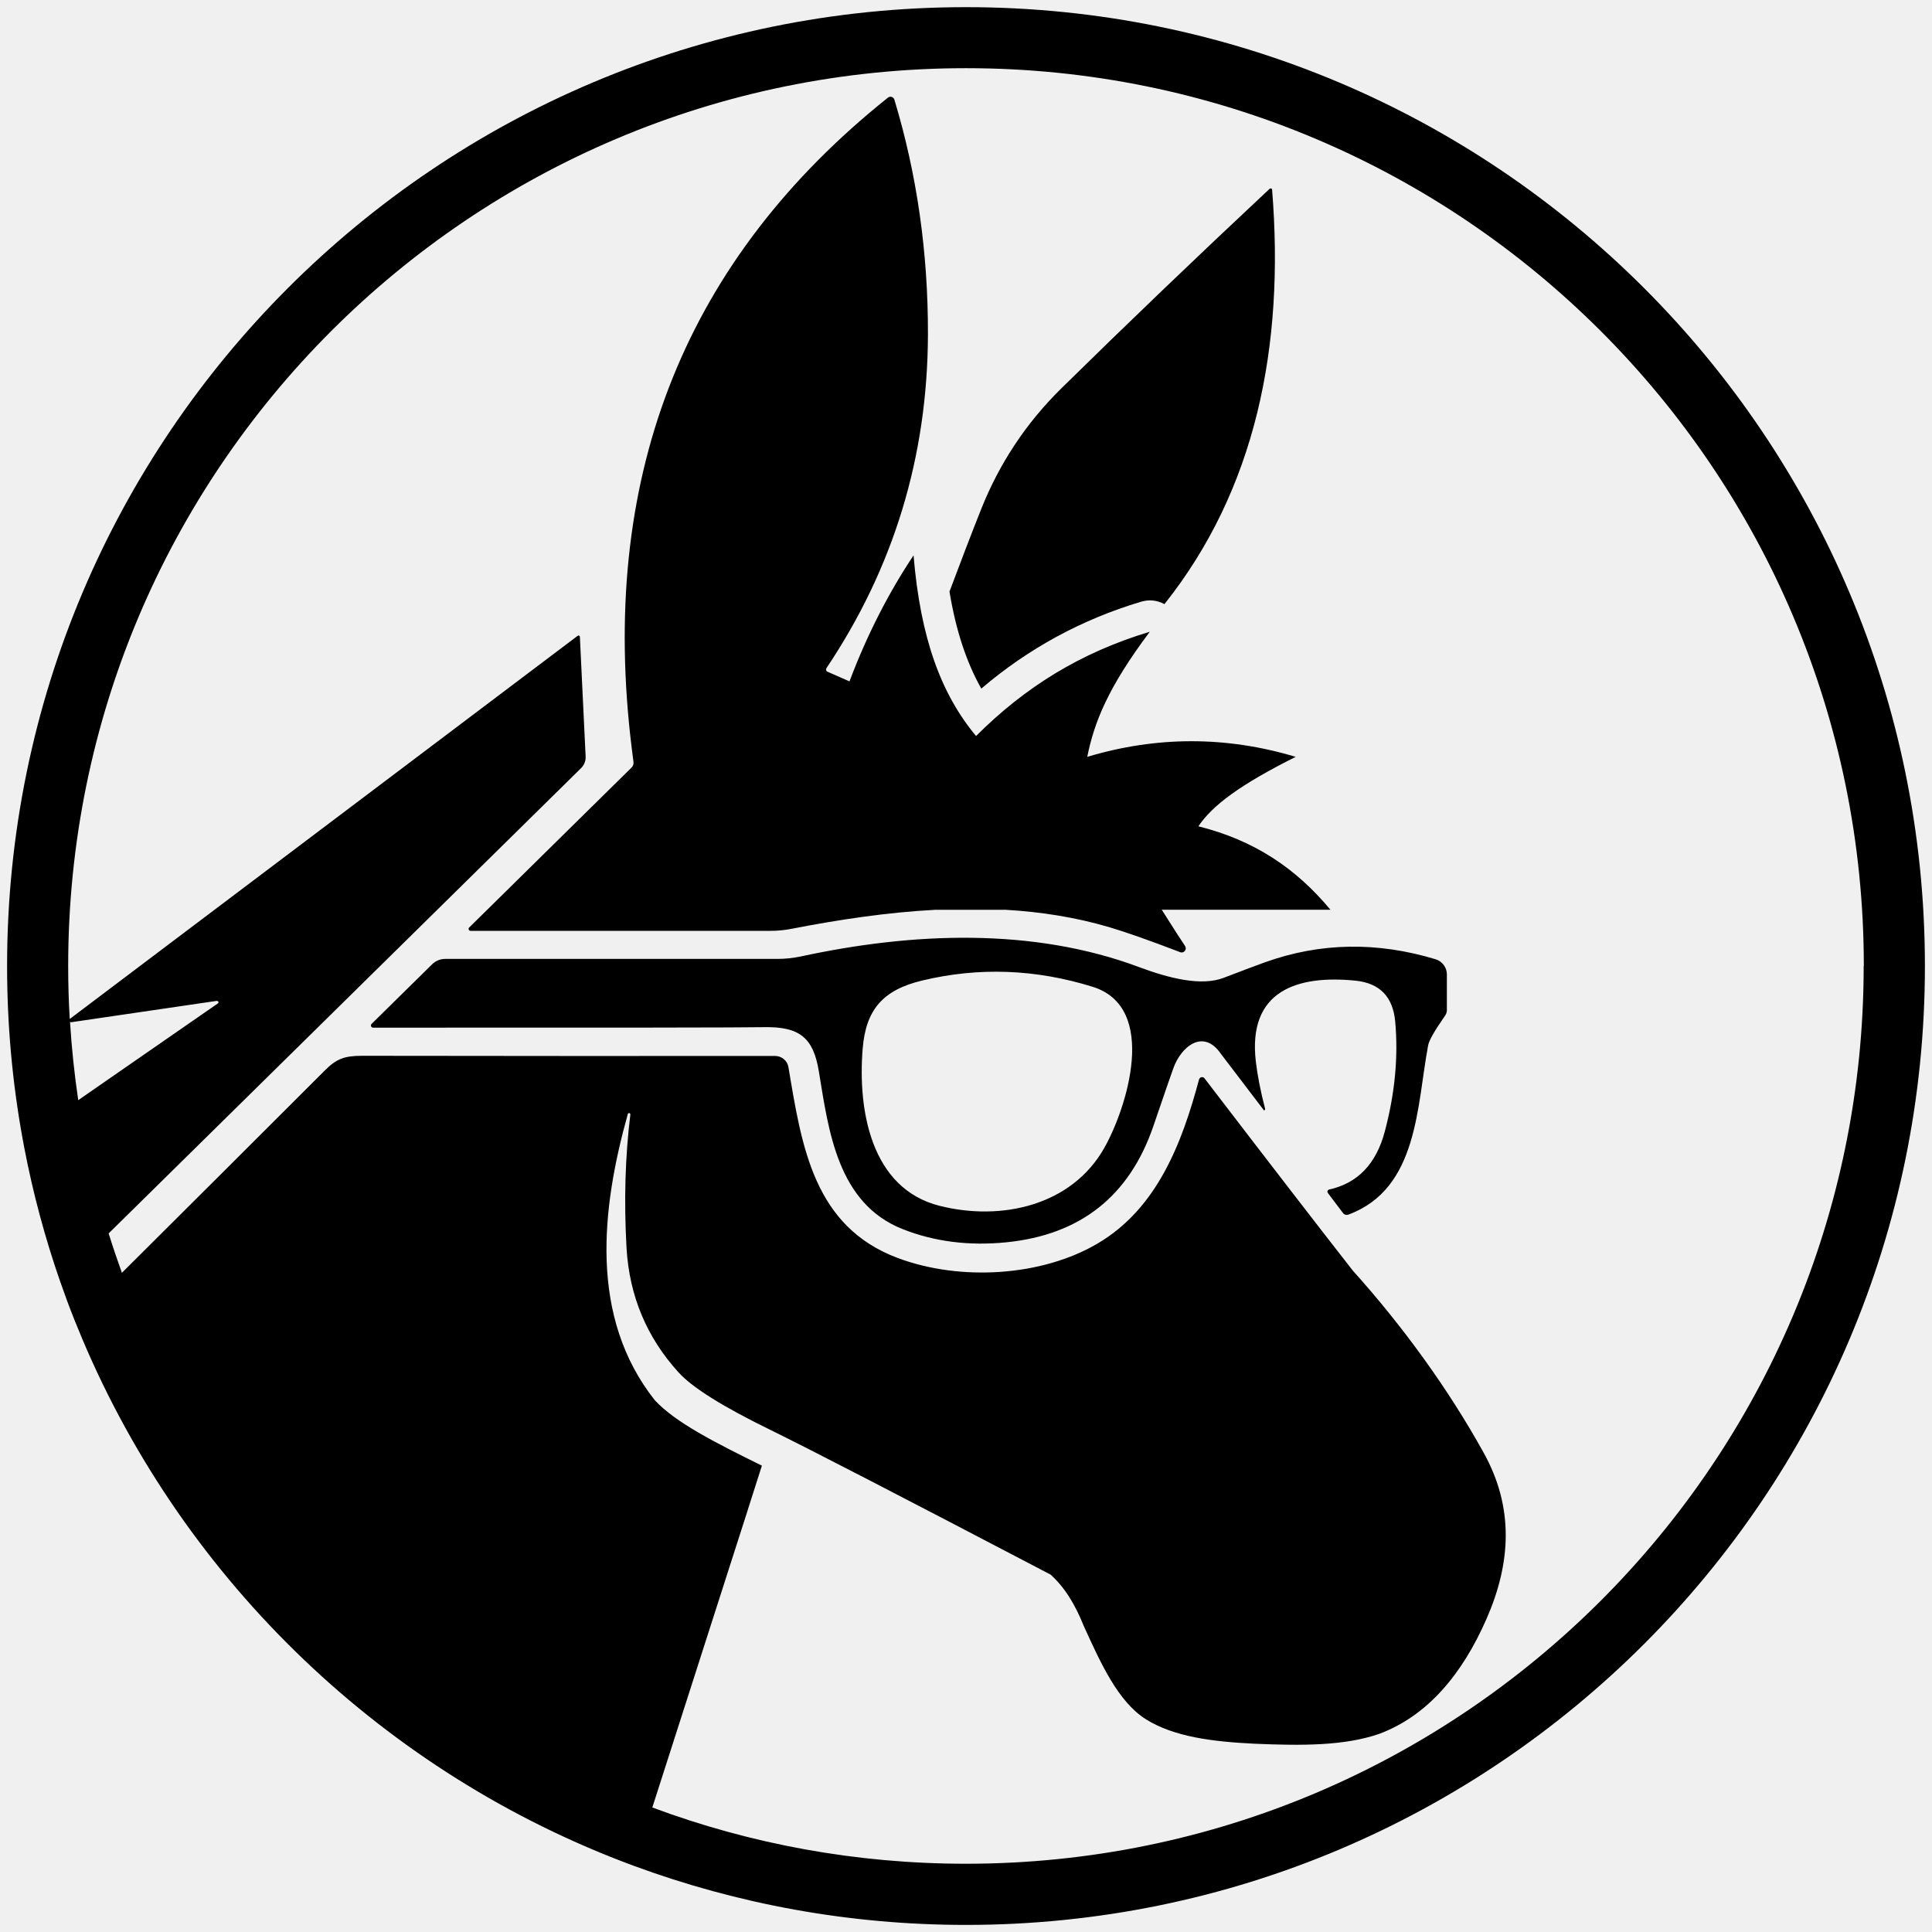
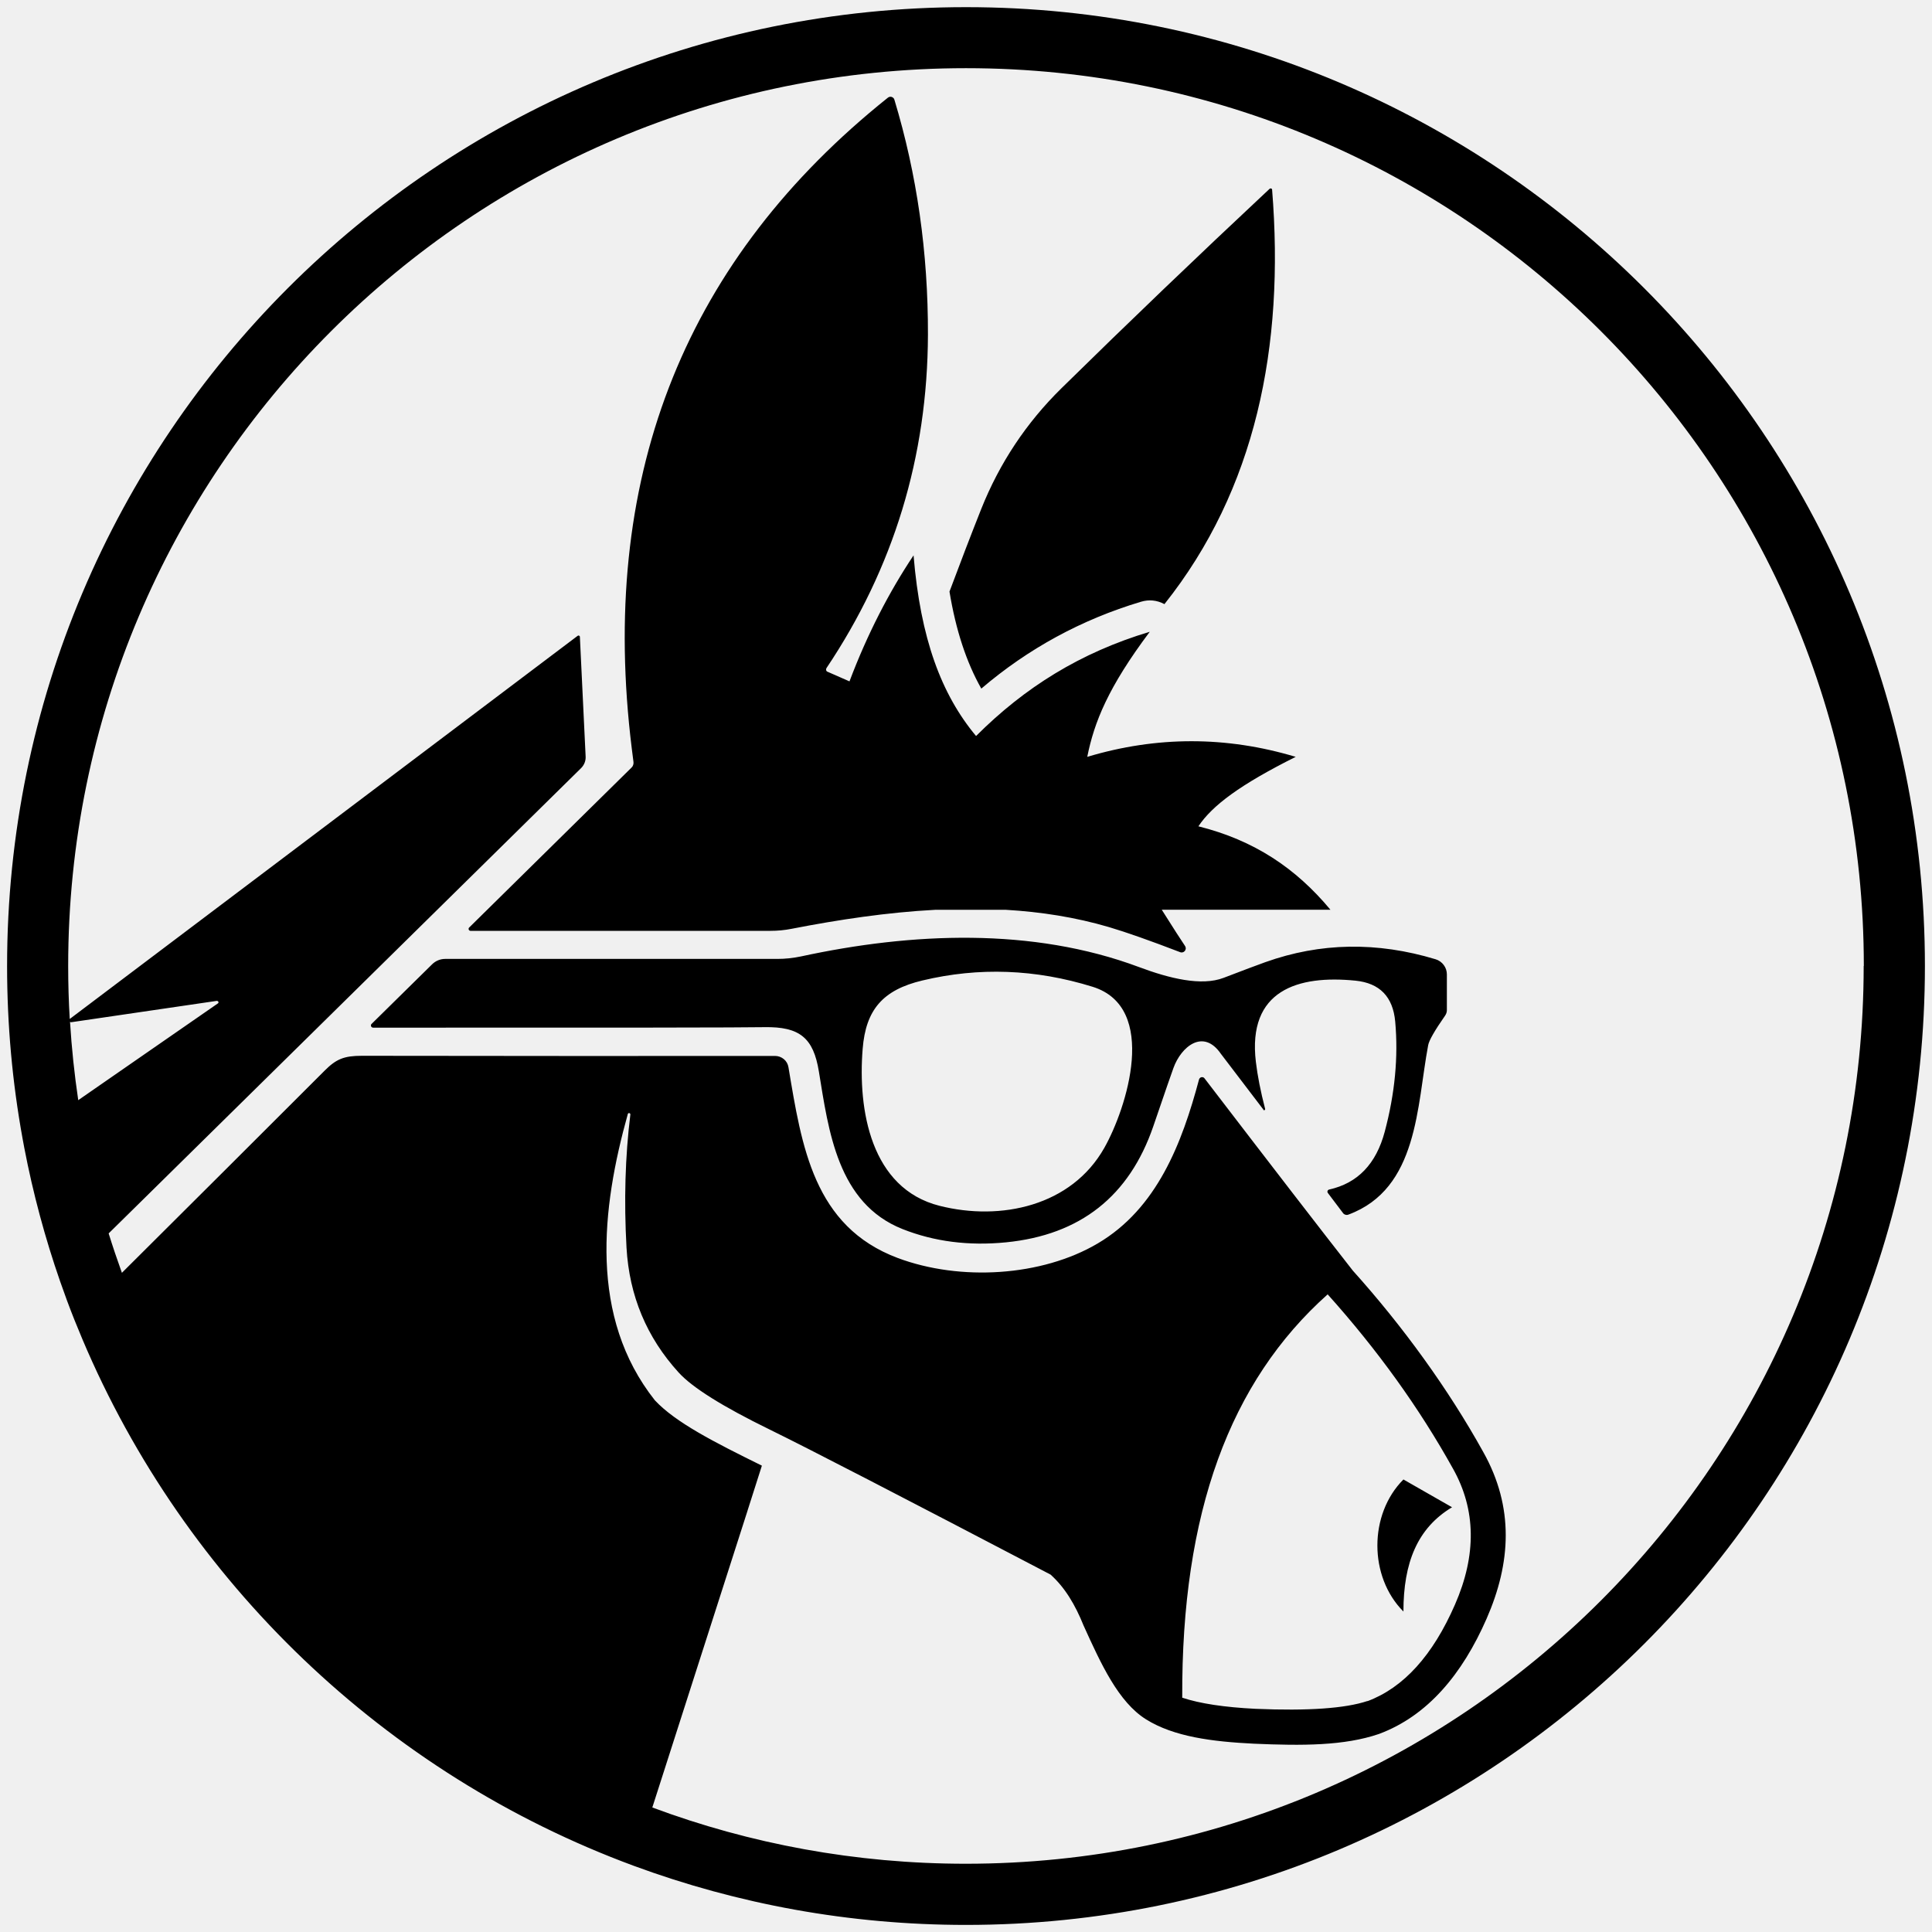
<svg xmlns="http://www.w3.org/2000/svg" viewBox="0 0 272.6 272.6" width="272.6" height="272.6">
  <style>@media(prefers-color-scheme:dark){path{fill:#fff}}</style>
-   <path d="m271.6 136.3c0 74.72-60.58 135.3-135.3 135.3c-16.48 0-32.27-2.95-46.88-8.34c-35.06-12.95-63.29-40.01-77.79-74.29c-.38-.9-.75-1.81-1.12-2.72c-.72-1.8-1.39-3.62-2.03-5.46c-2.12-6.1-3.82-12.4-5.06-18.87c-.08-.41-.16-.83-.23-1.24c-1.44-7.91-2.19-16.05-2.19-24.37c0-74.72 60.58-135.3 135.3-135.3c74.72 0 135.3 60.58 135.3 135.3zm-8.62 0c0-69.96-56.71-126.68-126.68-126.68c-69.96 0-126.68 56.71-126.68 126.68c0 2.51.07 5 .22 7.47c.01 0 .01-.01.02-.01l71.65-54.05c.03-.02.06-.03.1-.04c.04 0 .07 0 .1.02c.03.02.06.04.08.07c.02.03.03.06.03.1l.81 16.87c.02.3-.03.6-.14.89c-.11.28-.28.54-.49.75l-62.92 61.97l-3.75 3.69c.58 1.87 1.21 3.72 1.87 5.56c9.76-9.71 19.3-19.22 28.61-28.53h0c1.64-1.65 2.77-2.09 5.24-2.09c21.39.03 40.82.04 58.31.02c.45 0 .89.16 1.24.45c.35.29.58.7.65 1.15c1.87 11.18 3.56 22.46 15.42 26.91c8.81 3.3 20.31 2.61 28.21-2.05c8.37-4.93 11.89-14.12 14.3-23.14c.02-.08.07-.15.13-.21c.06-.06.14-.1.22-.11c.08-.02.17-.01.24.02c.08.03.14.08.19.15c9.5 12.4 16.47 21.44 20.92 27.12c7.12 7.92 13.49 16.74 18.39 25.57c4.41 7.84 3.92 15.69.49 23.53c-3.43 7.84-8.33 13.73-15.2 16.28c-4.9 1.67-10.78 1.67-17.65 1.37c-5.88-.29-11.28-.98-15.2-3.43c-3.92-2.45-6.37-7.84-8.82-13.24c-1.18-2.94-2.65-5.39-4.66-7.19c-20.91-10.94-34.12-17.77-39.64-20.47c-6.63-3.24-10.91-5.92-12.84-8.05c-4.51-4.95-6.96-10.82-7.35-17.6c-.37-6.62-.19-12.87.54-18.78c.01-.04 0-.09-.03-.13c-.02-.04-.06-.07-.1-.08c-.04-.01-.09-.01-.13.01c-.04.02-.07.05-.09.09c-3.74 13.36-5.5 28.66 3.81 40.42c2.94 3.14 8.33 5.88 15.1 9.22l-2.01 6.3v.01l-13.45 41.92c13.77 5.13 28.68 7.94 44.24 7.94c69.96 0 126.68-56.71 126.68-126.68zm-146.37-42.01c-.03.04-.04.09-.05.14c-.01.05 0 .1.01.14c.01.05.04.09.07.13c.03.04.07.07.12.08c1.05.46 2.09.91 3.1 1.36c2.52-6.68 5.59-12.61 9.04-17.78c.98 11.77 3.92 19.61 8.82 25.49c6.86-6.86 14.71-11.77 24.51-14.71c-5.88 7.84-7.84 12.75-8.82 17.65q14.71-4.41 29.41 0c-7.84 3.92-11.77 6.86-13.73 9.8c7.84 1.96 13.73 5.88 18.63 11.77h-23.8c1.63 2.59 2.73 4.29 3.29 5.12c.07.1.1.22.1.35c-.01.12-.05.24-.13.34c-.08.1-.18.17-.3.2c-.12.03-.24.03-.36-.02c-4.27-1.64-7.62-2.82-10.05-3.54c-4.72-1.39-9.61-2.15-14.56-2.44h-9.93c-6.82.36-13.65 1.39-20.28 2.68c-1 .2-2.01.29-3.02.29h-42.29c-.05 0-.11-.02-.15-.05c-.05-.03-.08-.07-.1-.12c-.02-.05-.03-.1-.02-.16c.01-.05.04-.1.08-.14l22.91-22.57c.11-.1.19-.23.23-.37c.05-.14.06-.29.04-.44c-.16-1.22-.31-2.44-.45-3.68q-6.18-56.04 36.35-90.03c.08-.06.16-.1.26-.12c.09-.02.19-.01.28.02c.09.03.18.08.24.15c.07.07.12.15.14.25c3.18 10.52 4.76 21.57 4.73 33.15c-.06 17.22-4.84 32.91-14.34 47.07zm61.65 62.27c-3.88-5.08-5.88-7.7-5.99-7.86c-2.49-3.63-5.61-1.03-6.7 1.99c-.21.56-1.16 3.3-2.84 8.22c-3.39 9.88-10.31 15.34-20.78 16.38c-5.27.52-10.13-.1-14.6-1.87c-9.19-3.64-10.44-13.89-11.81-22.24c-.77-4.73-2.69-6.34-7.71-6.25c-2.73.06-21.12.08-55.17.07c-.06 0-.13-.02-.18-.05c-.05-.03-.09-.08-.12-.14c-.02-.06-.03-.12-.02-.18c.01-.06.04-.12.09-.16l8.55-8.42c.49-.48 1.15-.75 1.83-.75h46.87c1.12 0 2.24-.12 3.33-.35c15.62-3.38 32.64-4.13 47.7 1.5c4.3 1.61 8.81 2.72 11.94 1.52q4.15-1.59 5.88-2.21q11.65-4.16 24.03-.41c.46.14.86.42 1.15.81c.29.39.44.85.44 1.33v5.04c0 .27-.09.54-.25.77c-1.47 2.11-2.27 3.5-2.39 4.18c-1.61 8.5-1.37 20.25-11.26 23.9c-.14.05-.28.06-.42.01c-.14-.04-.26-.12-.34-.24l-2.13-2.82c-.03-.04-.05-.09-.06-.14c-.01-.05 0-.1.01-.15c.02-.05.05-.09.09-.13c.04-.03.09-.06.14-.07c4.02-.89 6.63-3.61 7.84-8.15c1.44-5.39 1.93-10.58 1.48-15.55c-.32-3.5-2.18-5.42-5.59-5.77c-8.14-.82-15.28 1.34-14.07 11.46c.23 1.94.66 4.14 1.3 6.61c.01.04.02.07 0 .11c-.01.04-.04.06-.07.08c-.03.02-.07.02-.11.01c-.04-.01-.07-.04-.08-.07zm.9-129.93c.03-.02.06-.04.1-.04c.03-.01.07-.01.1.01c.04.01.07.03.09.06c.02.03.04.06.04.1c1.79 22.17-2.34 42.34-15.19 58.48q-1.6-.85-3.33-.33q-12.57 3.77-22.51 12.25q-3.16-5.58-4.49-13.69c1.54-4.12 3.03-8 4.47-11.63c2.59-6.5 6.37-12.19 11.35-17.08c9.34-9.18 19.13-18.56 29.37-28.14zm-23.35 135.34c3.15-5.56 7.73-19.83-1.65-22.74c-8.05-2.5-16.05-2.79-24-.89c-5.61 1.33-8 4.14-8.44 9.64c-.7 8.6 1.13 19.71 10.86 22.16c8.65 2.18 18.6.02 23.23-8.17zm-136.72-12.32h0l11.65-8.07c.04-.02.07-.06.08-.1c.01-.04.01-.09-.01-.13c-.02-.04-.05-.08-.09-.1c-.04-.02-.09-.03-.13-.03l-20.52 3.01c-.06.01-.12 0-.17-.04c-.01 0-.02-.01-.02-.01c.23 3.73.62 7.41 1.16 11.05z" />
+   <path d="m271.6 136.3c0 74.72-60.58 135.3-135.3 135.3c-16.48 0-32.27-2.95-46.88-8.34c-35.06-12.95-63.29-40.01-77.79-74.29c-.38-.9-.75-1.81-1.12-2.72c-.72-1.8-1.39-3.62-2.03-5.46c-2.12-6.1-3.82-12.4-5.06-18.87c-.08-.41-.16-.83-.23-1.24c-1.44-7.91-2.19-16.05-2.19-24.37c0-74.72 60.58-135.3 135.3-135.3c74.72 0 135.3 60.58 135.3 135.3zm-8.62 0c0-69.96-56.71-126.68-126.68-126.68c-69.96 0-126.68 56.71-126.68 126.68c0 2.51.07 5 .22 7.47c.01 0 .01-.01.02-.01l71.65-54.05c.03-.02.06-.03.1-.04c.04 0 .07 0 .1.02c.03.02.06.04.08.07c.02.03.03.06.03.1l.81 16.87c.02.3-.03.6-.14.89c-.11.28-.28.54-.49.75l-62.92 61.97l-3.75 3.69c.58 1.87 1.21 3.72 1.87 5.56c9.76-9.71 19.3-19.22 28.61-28.53h0c1.64-1.65 2.77-2.09 5.24-2.09c21.39.03 40.82.04 58.31.02c.45 0 .89.16 1.24.45c.35.29.58.7.65 1.15c1.87 11.18 3.56 22.46 15.42 26.91c8.81 3.3 20.31 2.61 28.21-2.05c8.37-4.93 11.89-14.12 14.3-23.14c.02-.08.07-.15.13-.21c.06-.06.14-.1.22-.11c.08-.02.17-.01.24.02c.08.03.14.08.19.15c9.5 12.4 16.47 21.44 20.92 27.12c7.12 7.92 13.49 16.74 18.39 25.57c4.41 7.84 3.92 15.69.49 23.53c-3.43 7.84-8.33 13.73-15.2 16.28c-4.9 1.67-10.78 1.67-17.65 1.37c-5.88-.29-11.28-.98-15.2-3.43c-3.92-2.45-6.37-7.84-8.82-13.24c-1.18-2.94-2.65-5.39-4.66-7.19c-20.91-10.94-34.12-17.77-39.64-20.47c-6.63-3.24-10.91-5.92-12.84-8.05c-4.51-4.95-6.96-10.82-7.35-17.6c-.37-6.62-.19-12.87.54-18.78c.01-.04 0-.09-.03-.13c-.02-.04-.06-.07-.1-.08c-.04-.01-.09-.01-.13.01c-.04.02-.07.05-.09.09c-3.74 13.36-5.5 28.66 3.81 40.42c2.94 3.14 8.33 5.88 15.1 9.22l-2.01 6.3v.01l-13.45 41.92c13.77 5.13 28.68 7.94 44.24 7.94c69.96 0 126.68-56.71 126.68-126.68zm-146.37-42.01c-.03.04-.04.09-.05.14c-.01.05 0 .1.01.14c.01.05.04.09.07.13c.03.04.07.07.12.08c1.05.46 2.09.91 3.1 1.36c2.52-6.68 5.59-12.61 9.04-17.78c.98 11.77 3.92 19.61 8.82 25.49c6.86-6.86 14.71-11.77 24.51-14.71c-5.88 7.84-7.84 12.75-8.82 17.65q14.71-4.41 29.41 0c-7.84 3.92-11.77 6.86-13.73 9.8c7.84 1.96 13.73 5.88 18.63 11.77h-23.8c1.63 2.59 2.73 4.29 3.29 5.12c.07.1.1.22.1.35c-.01.12-.05.24-.13.34c-.08.1-.18.17-.3.2c-.12.03-.24.03-.36-.02c-4.27-1.64-7.62-2.82-10.05-3.54c-4.72-1.39-9.61-2.15-14.56-2.44h-9.93c-6.82.36-13.65 1.39-20.28 2.68c-1 .2-2.01.29-3.02.29h-42.29c-.05 0-.11-.02-.15-.05c-.05-.03-.08-.07-.1-.12c-.02-.05-.03-.1-.02-.16c.01-.05.04-.1.08-.14l22.91-22.57c.11-.1.19-.23.23-.37c.05-.14.06-.29.04-.44c-.16-1.22-.31-2.44-.45-3.68q-6.18-56.04 36.35-90.03c.08-.06.16-.1.26-.12c.09-.02.19-.01.28.02c.09.03.18.08.24.15c.07.07.12.15.14.25c3.18 10.52 4.76 21.57 4.73 33.15c-.06 17.22-4.84 32.91-14.34 47.07zm61.65 62.27c-3.88-5.08-5.88-7.7-5.99-7.86c-2.49-3.63-5.61-1.03-6.7 1.99c-.21.56-1.16 3.3-2.84 8.22c-3.39 9.88-10.31 15.34-20.78 16.38c-5.27.52-10.13-.1-14.6-1.87c-9.19-3.64-10.44-13.89-11.81-22.24c-.77-4.73-2.69-6.34-7.71-6.25c-2.73.06-21.12.08-55.17.07c-.06 0-.13-.02-.18-.05c-.05-.03-.09-.08-.12-.14c-.02-.06-.03-.12-.02-.18c.01-.06.04-.12.09-.16l8.55-8.42c.49-.48 1.15-.75 1.83-.75h46.87c1.12 0 2.24-.12 3.33-.35c15.62-3.38 32.64-4.13 47.7 1.5c4.3 1.61 8.81 2.72 11.94 1.52q4.15-1.59 5.88-2.21q11.65-4.16 24.03-.41c.46.14.86.42 1.15.81c.29.39.44.85.44 1.33v5.04c0 .27-.09.54-.25.77c-1.47 2.11-2.27 3.5-2.39 4.18c-1.61 8.5-1.37 20.25-11.26 23.9c-.14.05-.28.06-.42.01c-.14-.04-.26-.12-.34-.24l-2.13-2.82c-.03-.04-.05-.09-.06-.14c-.01-.05 0-.1.01-.15c.02-.05.05-.09.09-.13c.04-.03.09-.06.14-.07c4.02-.89 6.63-3.61 7.84-8.15c1.44-5.39 1.93-10.58 1.48-15.55c-.32-3.5-2.18-5.42-5.59-5.77c-8.14-.82-15.28 1.34-14.07 11.46c.23 1.94.66 4.14 1.3 6.61c.01.04.02.07 0 .11c-.01.04-.04.06-.07.08c-.03.02-.07.02-.11.01c-.04-.01-.07-.04-.08-.07zm14.69 83.46v.01q7.65-2.87 12.34-13.62q4.6-10.51-.28-19.19q-7.13-12.83-17.68-24.59c-13.8 12.31-20.64 30.83-20.52 56.91q3.72 1.24 10.34 1.57q11.09.47 15.79-1.1zm-13.79-213.39c.03-.02.06-.04.1-.04c.03-.01.07-.01.1.01c.04.01.07.03.09.06c.02.03.04.06.04.1c1.79 22.17-2.34 42.34-15.19 58.48q-1.6-.85-3.33-.33q-12.57 3.77-22.51 12.25q-3.16-5.58-4.49-13.69c1.54-4.12 3.03-8 4.47-11.63c2.59-6.5 6.37-12.19 11.35-17.08c9.34-9.18 19.13-18.56 29.37-28.14zm-23.35 135.34c3.15-5.56 7.73-19.83-1.65-22.74c-8.05-2.5-16.05-2.79-24-.89c-5.61 1.33-8 4.14-8.44 9.64c-.7 8.6 1.13 19.71 10.86 22.16c8.65 2.18 18.6.02 23.23-8.17zm-136.72-12.32h0l11.65-8.07c.04-.02.07-.06.08-.1c.01-.04.01-.09-.01-.13c-.02-.04-.05-.08-.09-.1c-.04-.02-.09-.03-.13-.03l-20.52 3.01c-.06.01-.12 0-.17-.04c-.01 0-.02-.01-.02-.01c.23 3.73.62 7.41 1.16 11.05zm178.93 59.1l6.86 3.92c-4.9 2.94-6.86 7.84-6.86 14.71c-4.9-4.9-4.9-13.73 0-18.63z" />
</svg>
